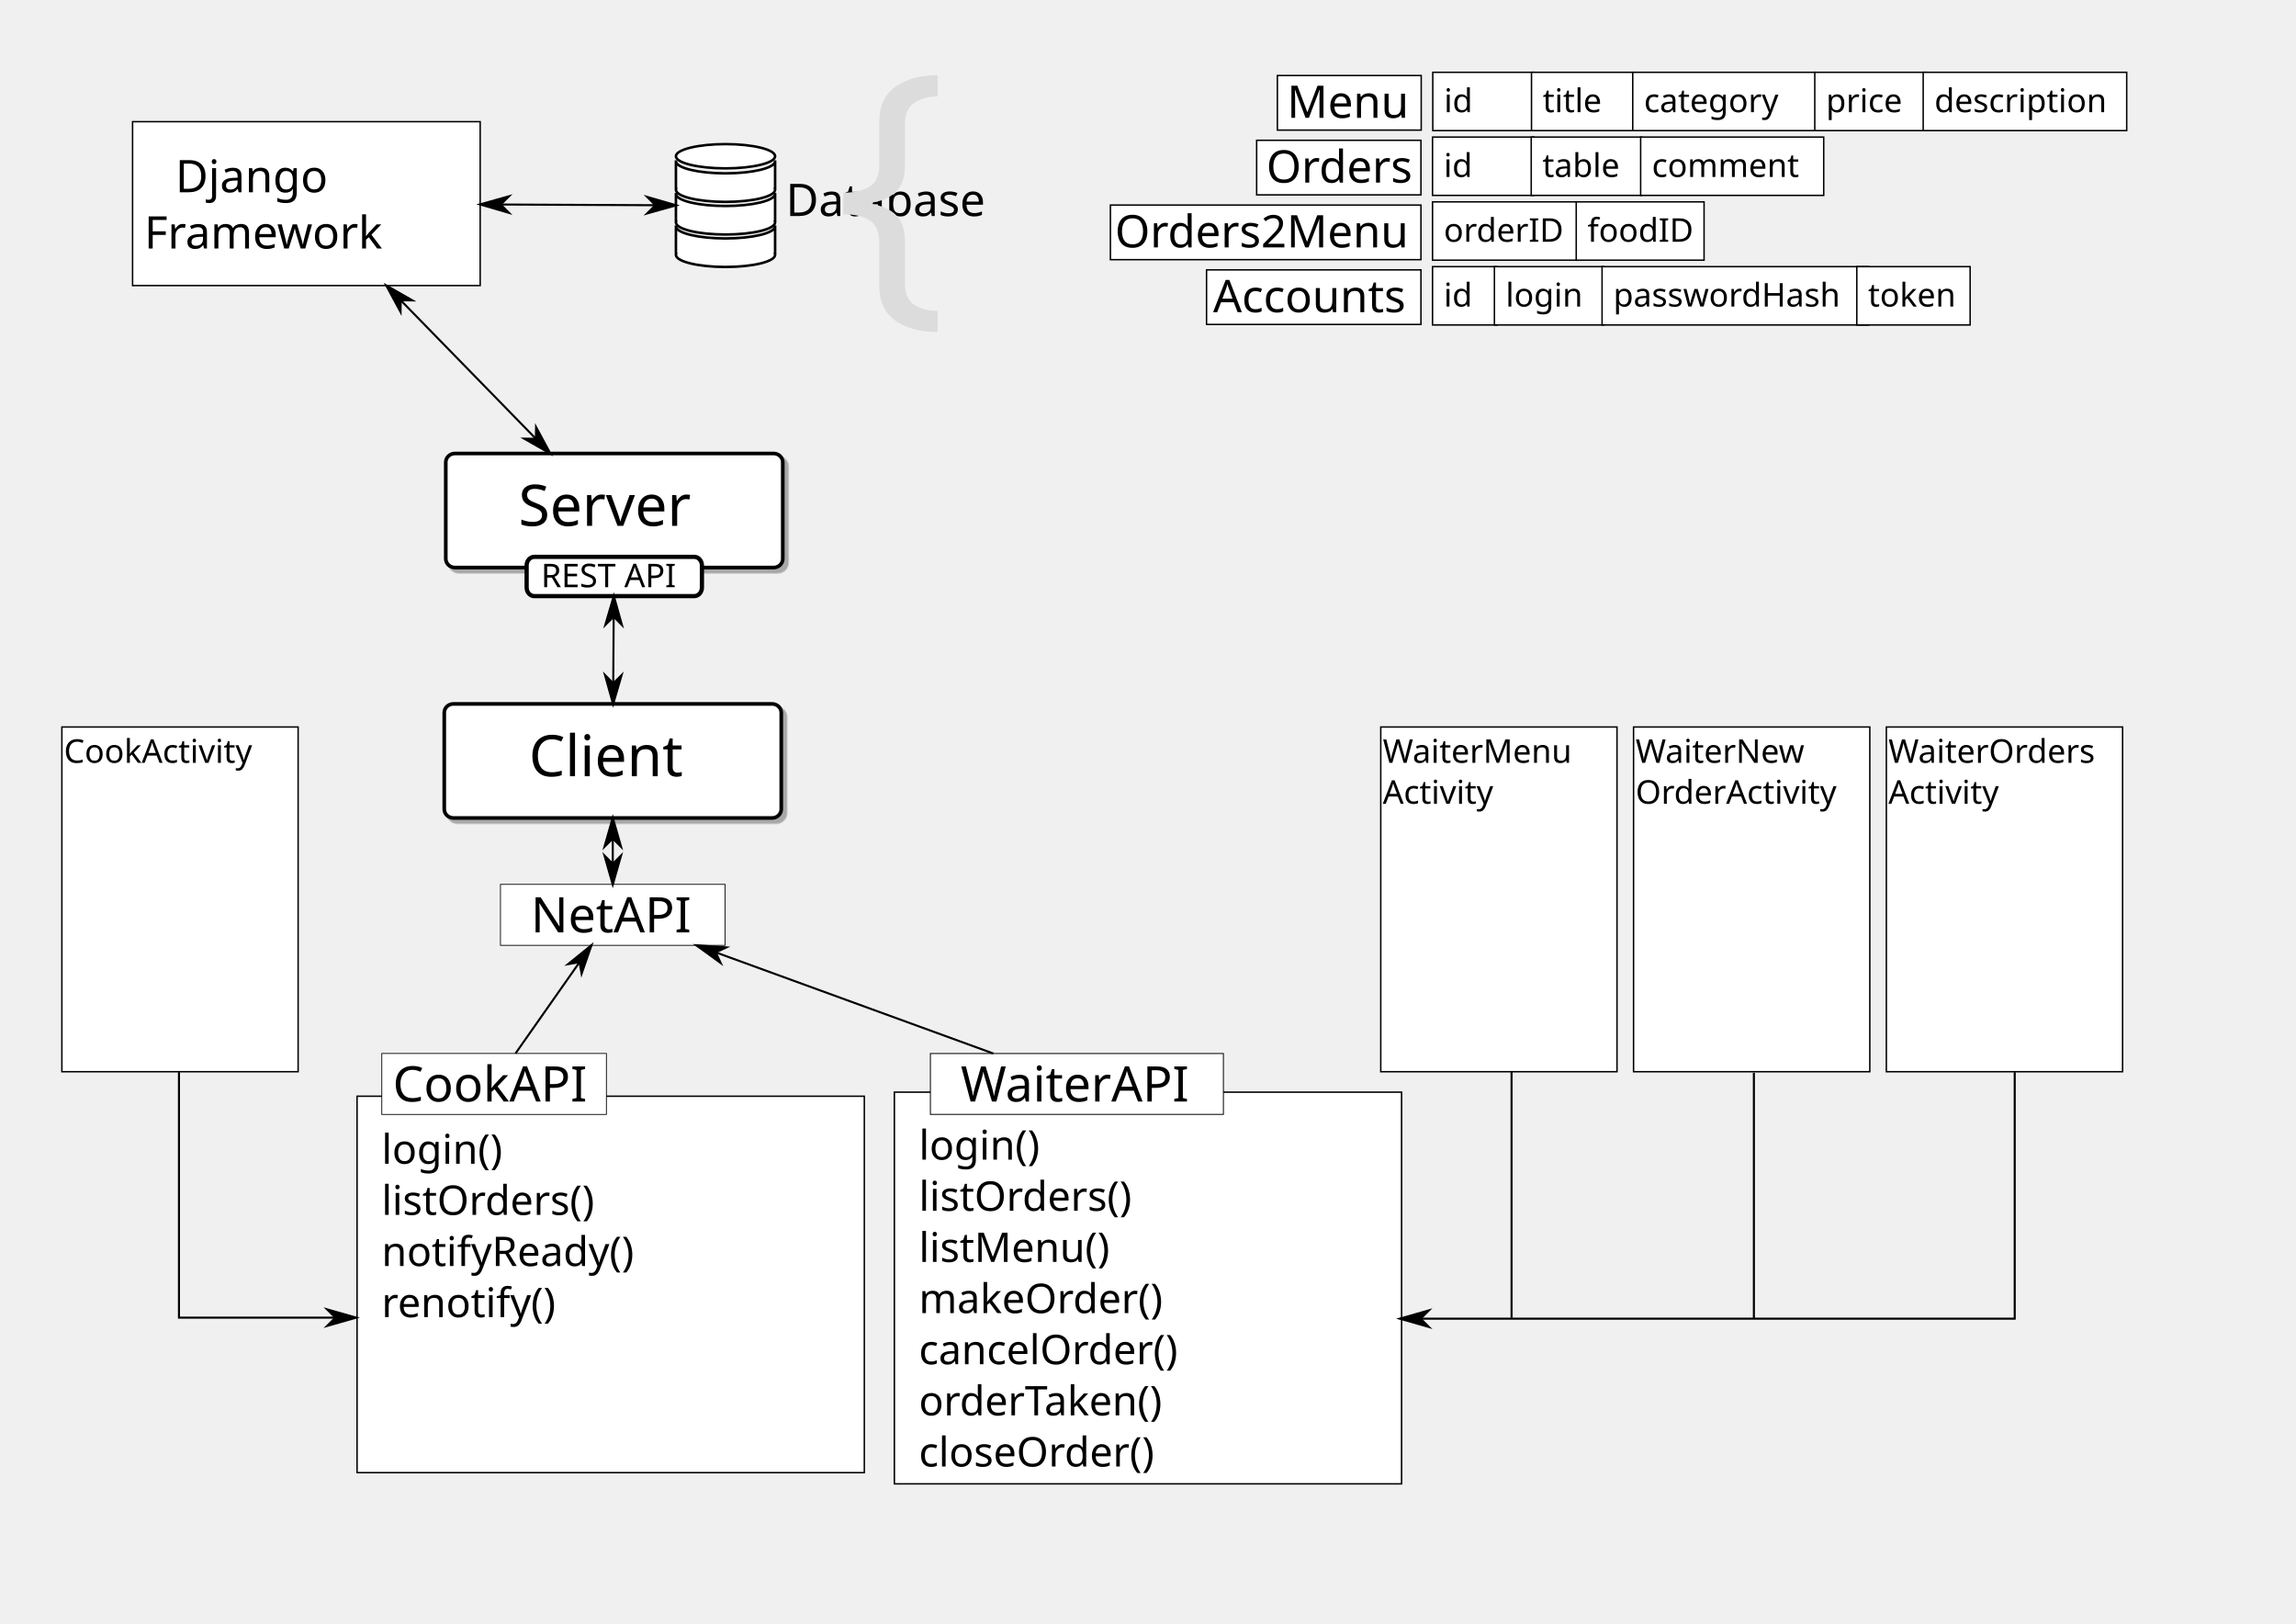
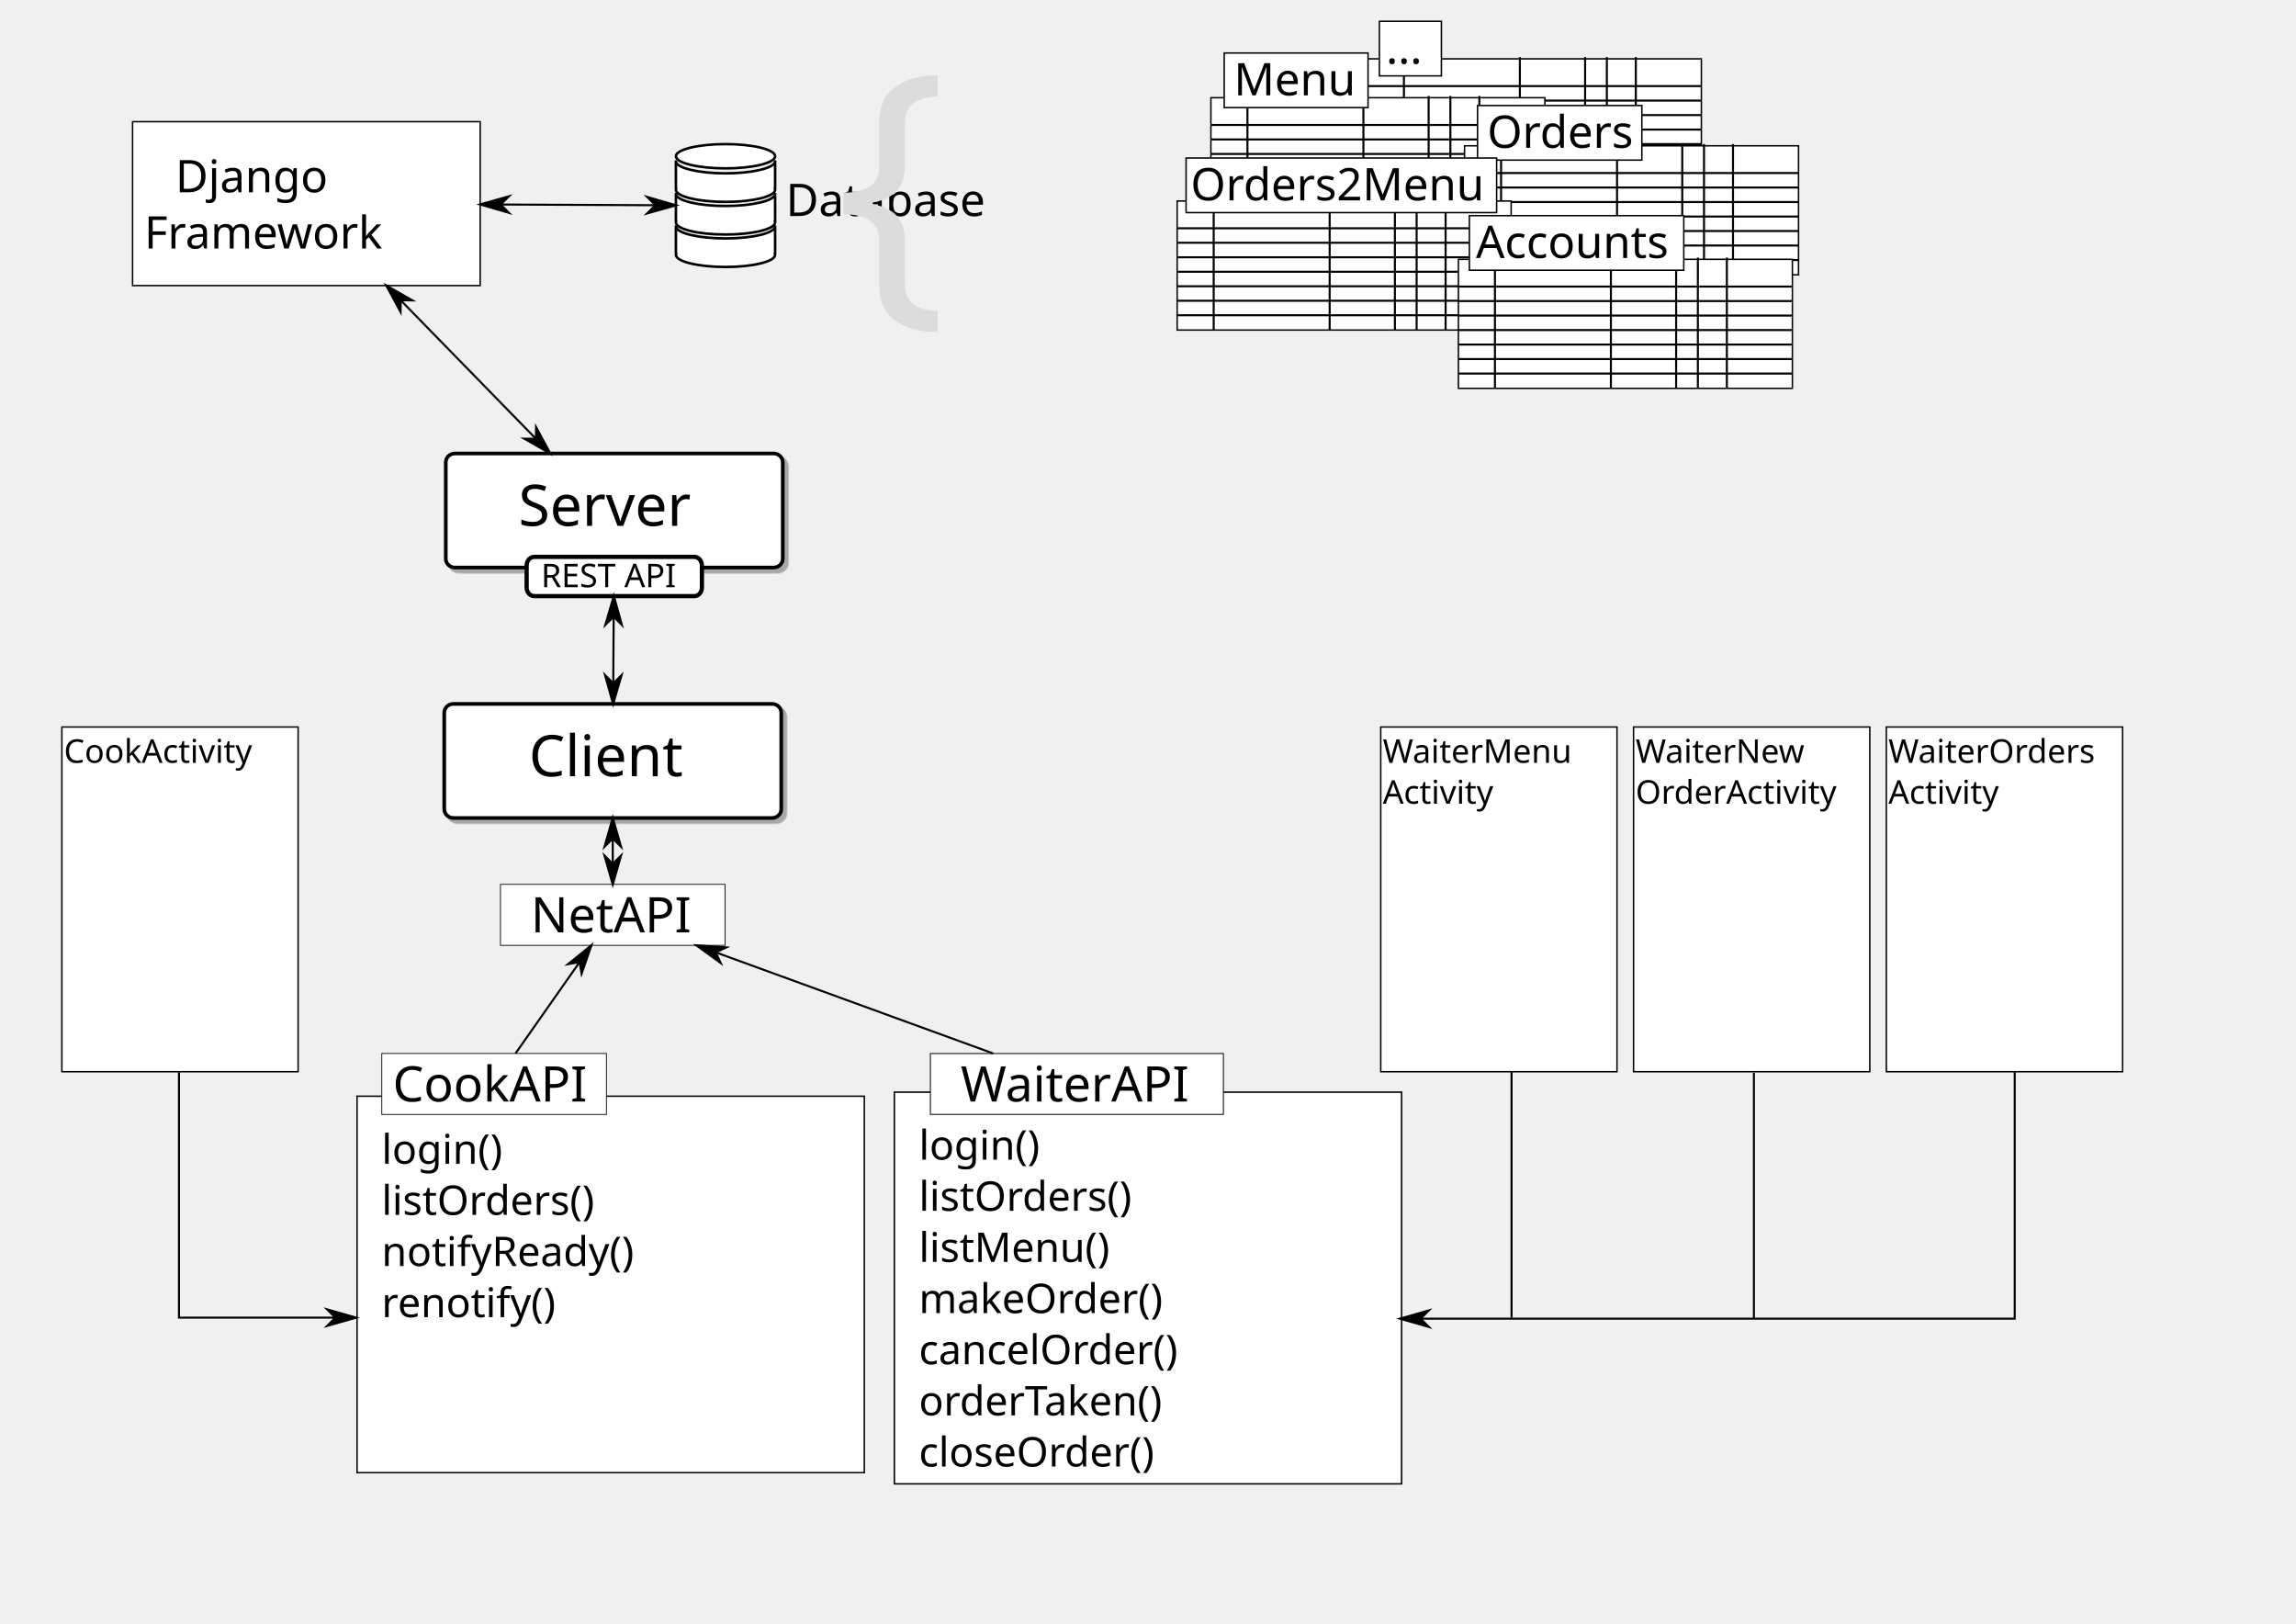
- <svg xmlns="http://www.w3.org/2000/svg" width="297mm" height="210mm" id="svg4394" version="1.1">
+ <svg xmlns="http://www.w3.org/2000/svg" xmlns:xlink="http://www.w3.org/1999/xlink" width="297mm" height="210mm" id="svg4394" version="1.1">
  <defs id="defs4396">
    <marker orient="auto" refY="0.0" refX="0.0" id="Arrow1Lstart" style="overflow:visible">
      <path id="path3855" d="M 0.0,0.0 L 5.0,-5.0 L -12.5,0.0 L 5.0,5.0 L 0.0,0.0 z " style="fill-rule:evenodd;stroke:#000000;stroke-width:1.0pt" transform="scale(0.8) translate(12.5,0)" />
    </marker>
    <marker orient="auto" refY="0.0" refX="0.0" id="Arrow1Lend" style="overflow:visible;">
      <path id="path3858" d="M 0.0,0.0 L 5.0,-5.0 L -12.5,0.0 L 5.0,5.0 L 0.0,0.0 z " style="fill-rule:evenodd;stroke:#000000;stroke-width:1.0pt;" transform="scale(0.8) rotate(180) translate(12.5,0)" />
    </marker>
    <filter id="filter4985" style="color-interpolation-filters:sRGB;">
      <feFlood id="feFlood4987" flood-opacity="0.3" flood-color="rgb(0,0,0)" result="flood" />
      <feComposite id="feComposite4989" in2="SourceGraphic" in="flood" operator="in" result="composite1" />
      <feOffset id="feOffset4991" dx="2" dy="2" result="offset" />
      <feComposite id="feComposite4993" in2="offset" in="SourceGraphic" operator="over" result="composite2" />
    </filter>
    <filter color-interpolation-filters="sRGB" id="filter4985-8">
      <feFlood id="feFlood4987-2" flood-opacity="0.3" flood-color="rgb(0,0,0)" result="flood" />
      <feComposite id="feComposite4989-8" in2="SourceGraphic" in="flood" operator="in" result="composite1" />
      <feOffset id="feOffset4991-5" dx="2" dy="2" result="offset" />
      <feComposite id="feComposite4993-8" in2="offset" in="SourceGraphic" operator="over" result="composite2" />
    </filter>
    <filter color-interpolation-filters="sRGB" id="filter4985-3">
      <feFlood id="feFlood4987-3" flood-opacity="0.3" flood-color="rgb(0,0,0)" result="flood" />
      <feComposite id="feComposite4989-7" in2="SourceGraphic" in="flood" operator="in" result="composite1" />
      <feOffset id="feOffset4991-4" dx="2" dy="2" result="offset" />
      <feComposite id="feComposite4993-3" in2="offset" in="SourceGraphic" operator="over" result="composite2" />
    </filter>
    <filter color-interpolation-filters="sRGB" id="filter4985-3-4">
      <feFlood id="feFlood4987-3-2" flood-opacity="0.3" flood-color="rgb(0,0,0)" result="flood" />
      <feComposite id="feComposite4989-7-0" in2="SourceGraphic" in="flood" operator="in" result="composite1" />
      <feOffset id="feOffset4991-4-2" dx="2" dy="2" result="offset" />
      <feComposite id="feComposite4993-3-9" in2="offset" in="SourceGraphic" operator="over" result="composite2" />
    </filter>
    <filter color-interpolation-filters="sRGB" id="filter4985-2">
      <feFlood id="feFlood4987-4" flood-opacity="0.3" flood-color="rgb(0,0,0)" result="flood" />
      <feComposite id="feComposite4989-5" in2="SourceGraphic" in="flood" operator="in" result="composite1" />
      <feOffset id="feOffset4991-1" dx="2" dy="2" result="offset" />
      <feComposite id="feComposite4993-0" in2="offset" in="SourceGraphic" operator="over" result="composite2" />
    </filter>
  </defs>
  <g id="layer1">
    <g id="g5274" transform="matrix(0.3508889,0,0,0.3486669,174.1735,53.32512)">
      <path transform="matrix(1.039015,0,0,1,-1.370157,-22)" d="m 563,88.094 c 0,9.389 -29.773,17 -66.5,17 -36.727,0 -66.5,-7.611 -66.5,-17 0,-9.389 29.773,-17 66.5,-17 36.727,0 66.5,7.611 66.5,17 z" id="path5150" style="fill:#ffffff;fill-opacity:1;stroke:#000000;stroke-width:3.476;stroke-linejoin:miter;stroke-miterlimit:4;stroke-opacity:1;stroke-dasharray:none" />
      <path id="path5150-1" d="m 445.406,73.594 0,38.5 0.125,0 c -0.077,0.33 -0.125,0.666 -0.125,1 0,9.389 30.934,17 69.094,17 38.16,0 69.094,-7.611 69.094,-17 0,-0.335 -0.047,-0.67 -0.125,-1 l 0.125,0 0,-38.5 -0.062,0 c -1.08,9.157 -31.554,16.5 -69.031,16.5 -37.477,0 -67.952,-7.343 -69.031,-16.5 l -0.062,0 z" style="fill:#ffffff;fill-opacity:1;stroke:#000000;stroke-width:3.543;stroke-linejoin:miter;stroke-miterlimit:4;stroke-opacity:1;stroke-dasharray:none" />
      <path id="path5150-1-8" d="m 445.406,119.344 0,38.5 0.125,0 c -0.077,0.33 -0.125,0.666 -0.125,1 0,9.389 30.934,17 69.094,17 38.16,0 69.094,-7.611 69.094,-17 0,-0.335 -0.047,-0.67 -0.125,-1 l 0.125,0 0,-38.5 -0.062,0 c -1.08,9.157 -31.554,16.5 -69.031,16.5 -37.477,0 -67.952,-7.343 -69.031,-16.5 l -0.062,0 z" style="fill:#ffffff;fill-opacity:1;stroke:#000000;stroke-width:3.543;stroke-linejoin:miter;stroke-miterlimit:4;stroke-opacity:1;stroke-dasharray:none" />
      <path id="path5150-1-8-9" d="m 445.406,164.844 0,38.5 0.125,0 c -0.077,0.33 -0.125,0.666 -0.125,1 0,9.389 30.934,17 69.094,17 38.16,0 69.094,-7.611 69.094,-17 0,-0.335 -0.047,-0.67 -0.125,-1 l 0.125,0 0,-38.5 -0.062,0 c -1.08,9.157 -31.554,16.5 -69.031,16.5 -37.477,0 -67.952,-7.343 -69.031,-16.5 l -0.062,0 z" style="fill:#ffffff;fill-opacity:1;stroke:#000000;stroke-width:3.543;stroke-linejoin:miter;stroke-miterlimit:4;stroke-opacity:1;stroke-dasharray:none" />
    </g>
    <text xml:space="preserve" style="font-size:22px;font-style:normal;font-weight:normal;line-height:125%;letter-spacing:0px;word-spacing:0px;fill:#000000;fill-opacity:1;stroke:none;font-family:Sans" x="384.205" y="105.597" id="text5280">
      <tspan id="tspan5282" x="384.205" y="105.597">Database</tspan>
    </text>
    <g id="g5337" transform="translate(-228.9187,125.8656)">
      <rect ry="4.289" rx="4.486" y="218.215" x="446.12" height="55.759" width="164.759" id="rect4403-1" style="fill:#ffffff;fill-opacity:1;stroke:#000000;stroke-width:1.784;stroke-miterlimit:4;stroke-opacity:1;stroke-dasharray:none;filter:url(#filter4985-2)" />
      <text id="text4915-3" y="253.573" x="487.505" style="font-size:28px;font-style:normal;font-weight:normal;line-height:125%;letter-spacing:0px;word-spacing:0px;fill:#000000;fill-opacity:1;stroke:none;font-family:Sans" xml:space="preserve">
        <tspan y="253.573" x="487.505" id="tspan4917-3">Client</tspan>
      </text>
    </g>
    <g id="g5360" transform="translate(-228.1781,3.456244)">
      <rect ry="4.289" rx="4.486" y="218.215" x="446.12" height="55.759" width="164.759" id="rect4403" style="fill:#ffffff;fill-opacity:1;stroke:#000000;stroke-width:1.784;stroke-miterlimit:4;stroke-opacity:1;stroke-dasharray:none;filter:url(#filter4985)" />
      <text id="text4915" y="253.573" x="481.653" style="font-size:28px;font-style:normal;font-weight:normal;line-height:125%;letter-spacing:0px;word-spacing:0px;fill:#000000;fill-opacity:1;stroke:none;font-family:Sans" xml:space="preserve">
        <tspan y="253.573" x="481.653" id="tspan4917">Server</tspan>
      </text>
      <rect style="fill:#ffffff;fill-opacity:1;stroke:#000000;stroke-width:2.075;stroke-linejoin:miter;stroke-miterlimit:4;stroke-opacity:1;stroke-dasharray:none" id="rect5331" width="85.697" height="19.197" x="485.652" y="268.746" rx="3.751" ry="4.222" />
      <text xml:space="preserve" style="font-size:16px;font-style:normal;font-weight:normal;line-height:125%;letter-spacing:0px;word-spacing:0px;fill:#000000;fill-opacity:1;stroke:none;font-family:Sans" x="492.703" y="283.594" id="text5333">
        <tspan id="tspan5335" x="492.703" y="283.594">REST API</tspan>
      </text>
    </g>
    <g id="g5374" transform="translate(-233.6687,-27.14686)">
      <rect ry="0" rx="0" y="459.44" x="478.346" height="29.808" width="109.808" id="rect5368" style="fill:#ffffff;fill-opacity:1;stroke:#000000;stroke-width:0.4;stroke-linejoin:miter;stroke-miterlimit:4;stroke-opacity:1;stroke-dasharray:none" />
      <text id="text5370" y="482.923" x="493.195" style="font-size:24px;font-style:normal;font-weight:normal;line-height:125%;letter-spacing:0px;word-spacing:0px;fill:#000000;fill-opacity:1;stroke:none;font-family:Sans" xml:space="preserve">
        <tspan y="482.923" x="493.195" id="tspan5372">NetAPI</tspan>
      </text>
    </g>
    <g id="g5510" transform="translate(-316.2469,-215.7187)">
      <rect y="571.094" x="346.5" height="168.5" width="115.5" id="rect5424" style="fill:#ffffff;fill-opacity:1;stroke:#000000;stroke-width:0.709;stroke-linejoin:miter;stroke-miterlimit:4;stroke-opacity:1;stroke-dasharray:none" />
      <text id="text5426" y="588.594" x="347.5" style="font-size:16px;font-style:normal;font-weight:normal;line-height:125%;letter-spacing:0px;word-spacing:0px;fill:#000000;fill-opacity:1;stroke:none;font-family:Sans" xml:space="preserve">
        <tspan y="588.594" x="347.5" id="tspan5428">CookActivity</tspan>
      </text>
    </g>
    <g id="g5515" transform="translate(405.4937,-214.9687)">
      <rect y="570.344" x="516.75" height="168.5" width="115.5" id="rect5424-9" style="fill:#ffffff;fill-opacity:1;stroke:#000000;stroke-width:0.709;stroke-linejoin:miter;stroke-miterlimit:4;stroke-opacity:1;stroke-dasharray:none" />
      <text id="text5426-8" y="587.844" x="517.75" style="font-size:16px;font-style:normal;font-weight:normal;line-height:125%;letter-spacing:0px;word-spacing:0px;fill:#000000;fill-opacity:1;stroke:none;font-family:Sans" xml:space="preserve">
        <tspan y="587.844" x="517.75" id="tspan5428-5">WaiterOrders</tspan>
        <tspan id="tspan5454" y="607.844" x="517.75">Activity</tspan>
      </text>
    </g>
    <g id="g5521" transform="translate(15.80629,-215.9687)">
      <rect y="571.344" x="659.25" height="168.5" width="115.5" id="rect5424-9-4" style="fill:#ffffff;fill-opacity:1;stroke:#000000;stroke-width:0.709;stroke-linejoin:miter;stroke-miterlimit:4;stroke-opacity:1;stroke-dasharray:none" />
      <text id="text5426-8-7" y="588.844" x="660.25" style="font-size:16px;font-style:normal;font-weight:normal;line-height:125%;letter-spacing:0px;word-spacing:0px;fill:#000000;fill-opacity:1;stroke:none;font-family:Sans" xml:space="preserve">
        <tspan y="588.844" x="660.25" id="tspan5428-5-8">WaiterMenu</tspan>
        <tspan id="tspan5454-6" y="608.844" x="660.25">Activity</tspan>
      </text>
    </g>
    <g id="g5527" transform="translate(-1.099964,-216.9687)">
      <rect y="572.344" x="799.75" height="168.5" width="115.5" id="rect5424-9-4-0" style="fill:#ffffff;fill-opacity:1;stroke:#000000;stroke-width:0.709;stroke-linejoin:miter;stroke-miterlimit:4;stroke-opacity:1;stroke-dasharray:none" />
      <text id="text5426-8-7-0" y="589.844" x="800.75" style="font-size:16px;font-style:normal;font-weight:normal;line-height:125%;letter-spacing:0px;word-spacing:0px;fill:#000000;fill-opacity:1;stroke:none;font-family:Sans" xml:space="preserve">
        <tspan y="589.844" x="800.75" id="tspan5428-5-8-6">WaiterNew</tspan>
        <tspan id="tspan5454-6-4" y="609.844" x="800.75">OrderActivity</tspan>
      </text>
    </g>
    <rect style="fill:#ffffff;fill-opacity:1;stroke:#000000;stroke-width:0.709;stroke-linejoin:miter;stroke-miterlimit:4;stroke-opacity:1;stroke-dasharray:none" id="rect5558" width="248" height="184" x="174.569" y="535.86" />
    <g transform="translate(-291.6812,55.51563)" id="g5374-0">
      <rect ry="0" rx="0" y="459.44" x="478.346" height="29.808" width="109.808" id="rect5368-0" style="fill:#ffffff;fill-opacity:1;stroke:#000000;stroke-width:0.4;stroke-linejoin:miter;stroke-miterlimit:4;stroke-opacity:1;stroke-dasharray:none" />
      <text id="text5370-0" y="482.923" x="483.695" style="font-size:24px;font-style:normal;font-weight:normal;line-height:125%;letter-spacing:0px;word-spacing:0px;fill:#000000;fill-opacity:1;stroke:none;font-family:Sans" xml:space="preserve">
        <tspan y="482.923" x="483.695" id="tspan5372-2">CookAPI</tspan>
      </text>
    </g>
    <text xml:space="preserve" style="font-size:20px;font-style:normal;font-weight:normal;line-height:125%;letter-spacing:0px;word-spacing:0px;fill:#000000;fill-opacity:1;stroke:none;font-family:Sans" x="186.569" y="568.86" id="text5560">
      <tspan id="tspan5562" x="186.569" y="568.86">login()</tspan>
      <tspan x="186.569" y="593.86" id="tspan5605">listOrders()</tspan>
      <tspan x="186.569" y="618.86" id="tspan5564">notifyReady()</tspan>
      <tspan x="186.569" y="643.86" id="tspan5603">renotify()</tspan>
    </text>
    <rect style="fill:#ffffff;fill-opacity:1;stroke:#000000;stroke-width:0.723;stroke-linejoin:miter;stroke-miterlimit:4;stroke-opacity:1;stroke-dasharray:none" id="rect5558-3" width="247.986" height="191.467" x="437.257" y="533.867" />
    <g id="g5419" transform="translate(-23.49997,55.51564)">
      <rect ry="0" rx="0" y="459.469" x="478.374" height="29.752" width="143.252" id="rect5368-2" style="fill:#ffffff;fill-opacity:1;stroke:#000000;stroke-width:0.457;stroke-linejoin:miter;stroke-miterlimit:4;stroke-opacity:1;stroke-dasharray:none" />
      <text id="text5370-4" y="482.923" x="493.195" style="font-size:24px;font-style:normal;font-weight:normal;line-height:125%;letter-spacing:0px;word-spacing:0px;fill:#000000;fill-opacity:1;stroke:none;font-family:Sans" xml:space="preserve">
        <tspan y="482.923" x="493.195" id="tspan5372-7">WaiterAPI</tspan>
      </text>
    </g>
    <text xml:space="preserve" style="font-size:20px;font-style:normal;font-weight:normal;line-height:125%;letter-spacing:0px;word-spacing:0px;fill:#000000;fill-opacity:1;stroke:none;font-family:Sans" x="449.25" y="566.86" id="text5560-7">
      <tspan id="tspan5562-5" x="449.25" y="566.86">login()</tspan>
      <tspan x="449.25" y="591.86" id="tspan5597">listOrders()</tspan>
      <tspan x="449.25" y="616.86" id="tspan5595">listMenu()</tspan>
      <tspan x="449.25" y="641.86" id="tspan5599">makeOrder()</tspan>
      <tspan x="449.25" y="666.86" id="tspan5646">cancelOrder()</tspan>
      <tspan x="449.25" y="691.86" id="tspan5648">orderTaken()</tspan>
      <tspan x="449.25" y="716.86" id="tspan5593">closeOrder()</tspan>
    </text>
-     <g id="g6242" transform="translate(125,17.5)">
-       <g id="g6216">
-         <g id="g5875" transform="translate(6,0)">
-           <rect y="19.412" x="493.514" height="26.682" width="70.322" id="rect5652" style="fill:#ffffff;fill-opacity:1;stroke:#000000;stroke-width:0.709;stroke-linejoin:miter;stroke-miterlimit:4;stroke-opacity:1;stroke-dasharray:none" />
-           <text id="text5654" y="40.104" x="498.231" style="font-size:22px;font-style:normal;font-weight:normal;line-height:125%;letter-spacing:0px;word-spacing:0px;fill:#000000;fill-opacity:1;stroke:none;font-family:Sans" xml:space="preserve">
-             <tspan y="40.104" x="498.231" id="tspan5656">Menu</tspan>
-           </text>
-         </g>
-         <g id="g5870">
-           <rect y="17.844" x="575.5" height="28.5" width="49.5" id="rect5745" style="fill:#ffffff;fill-opacity:1;stroke:#000000;stroke-width:0.709;stroke-linejoin:miter;stroke-miterlimit:4;stroke-opacity:1;stroke-dasharray:none" />
-           <text id="text5747" y="37.344" x="581" style="font-size:16px;font-style:normal;font-weight:normal;line-height:125%;letter-spacing:0px;word-spacing:0px;fill:#000000;fill-opacity:1;stroke:none;font-family:Sans" xml:space="preserve">
-             <tspan y="37.344" x="581" id="tspan5749">id</tspan>
-           </text>
-         </g>
-         <g id="g5850">
-           <rect y="17.844" x="623.75" height="28.5" width="49.5" id="rect5745-0" style="fill:#ffffff;fill-opacity:1;stroke:#000000;stroke-width:0.709;stroke-linejoin:miter;stroke-miterlimit:4;stroke-opacity:1;stroke-dasharray:none" />
-           <text id="text5747-1" y="37.344" x="629.25" style="font-size:16px;font-style:normal;font-weight:normal;line-height:125%;letter-spacing:0px;word-spacing:0px;fill:#000000;fill-opacity:1;stroke:none;font-family:Sans" xml:space="preserve">
-             <tspan y="37.344" x="629.25" id="tspan5749-5">title</tspan>
-           </text>
-         </g>
-         <g id="g5855">
-           <rect y="17.844" x="673.25" height="28.5" width="89.5" id="rect5745-0-9" style="fill:#ffffff;fill-opacity:1;stroke:#000000;stroke-width:0.709;stroke-linejoin:miter;stroke-miterlimit:4;stroke-opacity:1;stroke-dasharray:none" />
-           <text id="text5747-1-7" y="37.344" x="678.75" style="font-size:16px;font-style:normal;font-weight:normal;line-height:125%;letter-spacing:0px;word-spacing:0px;fill:#000000;fill-opacity:1;stroke:none;font-family:Sans" xml:space="preserve">
-             <tspan y="37.344" x="678.75" id="tspan5749-5-0">category</tspan>
-           </text>
-         </g>
-         <g id="g5860">
-           <rect y="17.844" x="762.25" height="28.5" width="54.5" id="rect5745-0-9-6" style="fill:#ffffff;fill-opacity:1;stroke:#000000;stroke-width:0.709;stroke-linejoin:miter;stroke-miterlimit:4;stroke-opacity:1;stroke-dasharray:none" />
-           <text id="text5747-1-7-2" y="37.344" x="767.75" style="font-size:16px;font-style:normal;font-weight:normal;line-height:125%;letter-spacing:0px;word-spacing:0px;fill:#000000;fill-opacity:1;stroke:none;font-family:Sans" xml:space="preserve">
-             <tspan y="37.344" x="767.75" id="tspan5749-5-0-8">price</tspan>
-           </text>
-         </g>
-         <g id="g5865">
-           <rect y="17.844" x="815.25" height="28.5" width="99.5" id="rect5745-0-9-9" style="fill:#ffffff;fill-opacity:1;stroke:#000000;stroke-width:0.709;stroke-linejoin:miter;stroke-miterlimit:4;stroke-opacity:1;stroke-dasharray:none" />
-           <text id="text5747-1-7-5" y="37.344" x="820.75" style="font-size:16px;font-style:normal;font-weight:normal;line-height:125%;letter-spacing:0px;word-spacing:0px;fill:#000000;fill-opacity:1;stroke:none;font-family:Sans" xml:space="preserve">
-             <tspan y="37.344" x="820.75" id="tspan5749-5-0-0">description</tspan>
-           </text>
-         </g>
-       </g>
-       <g transform="translate(0,-0.833313)" id="g6198">
-         <g id="g5875-2" transform="translate(-4.131771,32.5)">
-           <rect y="19.412" x="493.514" height="26.682" width="80.322" id="rect5652-7" style="fill:#ffffff;fill-opacity:1;stroke:#000000;stroke-width:0.709;stroke-linejoin:miter;stroke-miterlimit:4;stroke-opacity:1;stroke-dasharray:none" />
-           <text id="text5654-2" y="40.104" x="498.231" style="font-size:22px;font-style:normal;font-weight:normal;line-height:125%;letter-spacing:0px;word-spacing:0px;fill:#000000;fill-opacity:1;stroke:none;font-family:Sans" xml:space="preserve">
-             <tspan y="40.104" x="498.231" id="tspan5656-8">Orders</tspan>
-           </text>
-         </g>
-         <g transform="translate(-0.131771,32.5)" id="g5870-1">
-           <rect y="17.844" x="575.5" height="28.5" width="49.5" id="rect5745-7" style="fill:#ffffff;fill-opacity:1;stroke:#000000;stroke-width:0.709;stroke-linejoin:miter;stroke-miterlimit:4;stroke-opacity:1;stroke-dasharray:none" />
-           <text id="text5747-7" y="37.344" x="581" style="font-size:16px;font-style:normal;font-weight:normal;line-height:125%;letter-spacing:0px;word-spacing:0px;fill:#000000;fill-opacity:1;stroke:none;font-family:Sans" xml:space="preserve">
-             <tspan y="37.344" x="581" id="tspan5749-9">id</tspan>
-           </text>
-         </g>
-         <g transform="translate(-0.131771,32.5)" id="g5850-7">
-           <rect y="17.844" x="623.75" height="28.5" width="54" id="rect5745-0-98" style="fill:#ffffff;fill-opacity:1;stroke:#000000;stroke-width:0.709;stroke-linejoin:miter;stroke-miterlimit:4;stroke-opacity:1;stroke-dasharray:none" />
-           <text id="text5747-1-8" y="37.344" x="629.25" style="font-size:16px;font-style:normal;font-weight:normal;line-height:125%;letter-spacing:0px;word-spacing:0px;fill:#000000;fill-opacity:1;stroke:none;font-family:Sans" xml:space="preserve">
-             <tspan y="37.344" x="629.25" id="tspan5749-5-9">table</tspan>
-           </text>
-         </g>
-         <g transform="translate(3.868229,32.5)" id="g5855-8">
-           <rect y="17.844" x="673.25" height="28.5" width="89.5" id="rect5745-0-9-0" style="fill:#ffffff;fill-opacity:1;stroke:#000000;stroke-width:0.709;stroke-linejoin:miter;stroke-miterlimit:4;stroke-opacity:1;stroke-dasharray:none" />
-           <text id="text5747-1-7-52" y="37.344" x="678.75" style="font-size:16px;font-style:normal;font-weight:normal;line-height:125%;letter-spacing:0px;word-spacing:0px;fill:#000000;fill-opacity:1;stroke:none;font-family:Sans" xml:space="preserve">
-             <tspan y="37.344" x="678.75" id="tspan5749-5-0-02">comment</tspan>
-           </text>
-         </g>
-       </g>
-       <g transform="translate(0,-0.666687)" id="g6184">
-         <g id="g5875-2-8" transform="translate(-4.131805,64)">
-           <rect y="19.412" x="422.014" height="26.682" width="151.822" id="rect5652-7-0" style="fill:#ffffff;fill-opacity:1;stroke:#000000;stroke-width:0.709;stroke-linejoin:miter;stroke-miterlimit:4;stroke-opacity:1;stroke-dasharray:none" />
-           <text id="text5654-2-0" y="40.104" x="424.231" style="font-size:22px;font-style:normal;font-weight:normal;line-height:125%;letter-spacing:0px;word-spacing:0px;fill:#000000;fill-opacity:1;stroke:none;font-family:Sans" xml:space="preserve">
-             <tspan y="40.104" x="424.231" id="tspan5656-8-0">Orders2Menu</tspan>
-           </text>
-         </g>
-         <g transform="translate(-0.131805,64)" id="g5870-1-4">
-           <rect y="17.844" x="575.5" height="28.5" width="71" id="rect5745-7-7" style="fill:#ffffff;fill-opacity:1;stroke:#000000;stroke-width:0.709;stroke-linejoin:miter;stroke-miterlimit:4;stroke-opacity:1;stroke-dasharray:none" />
-           <text id="text5747-7-5" y="37.344" x="581" style="font-size:16px;font-style:normal;font-weight:normal;line-height:125%;letter-spacing:0px;word-spacing:0px;fill:#000000;fill-opacity:1;stroke:none;font-family:Sans" xml:space="preserve">
-             <tspan y="37.344" x="581" id="tspan5749-9-3">orderID</tspan>
-           </text>
-         </g>
-         <g transform="translate(21.8682,64)" id="g5850-7-1">
-           <rect y="17.844" x="623.75" height="28.5" width="62.5" id="rect5745-0-98-4" style="fill:#ffffff;fill-opacity:1;stroke:#000000;stroke-width:0.709;stroke-linejoin:miter;stroke-miterlimit:4;stroke-opacity:1;stroke-dasharray:none" />
-           <text id="text5747-1-8-2" y="37.344" x="629.25" style="font-size:16px;font-style:normal;font-weight:normal;line-height:125%;letter-spacing:0px;word-spacing:0px;fill:#000000;fill-opacity:1;stroke:none;font-family:Sans" xml:space="preserve">
-             <tspan y="37.344" x="629.25" id="tspan5749-5-9-0">foodID</tspan>
-           </text>
-         </g>
-       </g>
-       <g id="g6162">
-         <g id="g5875-2-8-4" transform="translate(-4.13179,95)">
-           <rect y="19.412" x="469.014" height="26.682" width="104.822" id="rect5652-7-0-8" style="fill:#ffffff;fill-opacity:1;stroke:#000000;stroke-width:0.709;stroke-linejoin:miter;stroke-miterlimit:4;stroke-opacity:1;stroke-dasharray:none" />
-           <text id="text5654-2-0-2" y="40.104" x="472.231" style="font-size:22px;font-style:normal;font-weight:normal;line-height:125%;letter-spacing:0px;word-spacing:0px;fill:#000000;fill-opacity:1;stroke:none;font-family:Sans" xml:space="preserve">
-             <tspan y="40.104" x="472.231" id="tspan5656-8-0-2">Accounts</tspan>
-           </text>
-         </g>
-         <g transform="translate(-0.13179,95)" id="g5870-1-4-0">
-           <rect y="17.844" x="575.5" height="28.5" width="31.5" id="rect5745-7-7-2" style="fill:#ffffff;fill-opacity:1;stroke:#000000;stroke-width:0.709;stroke-linejoin:miter;stroke-miterlimit:4;stroke-opacity:1;stroke-dasharray:none" />
-           <text id="text5747-7-5-4" y="37.344" x="581" style="font-size:16px;font-style:normal;font-weight:normal;line-height:125%;letter-spacing:0px;word-spacing:0px;fill:#000000;fill-opacity:1;stroke:none;font-family:Sans" xml:space="preserve">
-             <tspan y="37.344" x="581" id="tspan5749-9-3-5">id</tspan>
-           </text>
-         </g>
-         <g transform="translate(-18.13179,95)" id="g5850-7-1-8">
-           <rect y="17.844" x="623.75" height="28.5" width="53.5" id="rect5745-0-98-4-4" style="fill:#ffffff;fill-opacity:1;stroke:#000000;stroke-width:0.709;stroke-linejoin:miter;stroke-miterlimit:4;stroke-opacity:1;stroke-dasharray:none" />
-           <text id="text5747-1-8-2-0" y="37.344" x="629.25" style="font-size:16px;font-style:normal;font-weight:normal;line-height:125%;letter-spacing:0px;word-spacing:0px;fill:#000000;fill-opacity:1;stroke:none;font-family:Sans" xml:space="preserve">
-             <tspan y="37.344" x="629.25" id="tspan5749-5-9-0-8">login</tspan>
-           </text>
-         </g>
-         <g transform="translate(34.5,95)" id="g5850-7-1-8-4">
-           <rect y="17.844" x="623.75" height="28.5" width="130.407" id="rect5745-0-98-4-4-2" style="fill:#ffffff;fill-opacity:1;stroke:#000000;stroke-width:0.709;stroke-linejoin:miter;stroke-miterlimit:4;stroke-opacity:1;stroke-dasharray:none" />
-           <text id="text5747-1-8-2-0-5" y="37.344" x="629.25" style="font-size:16px;font-style:normal;font-weight:normal;line-height:125%;letter-spacing:0px;word-spacing:0px;fill:#000000;fill-opacity:1;stroke:none;font-family:Sans" xml:space="preserve">
-             <tspan y="37.344" x="629.25" id="tspan5749-5-9-0-8-4">passwordHash</tspan>
-           </text>
-         </g>
-         <g transform="translate(159.0466,95)" id="g5850-7-1-8-4-5">
-           <rect y="17.844" x="623.75" height="28.5" width="55.407" id="rect5745-0-98-4-4-2-2" style="fill:#ffffff;fill-opacity:1;stroke:#000000;stroke-width:0.709;stroke-linejoin:miter;stroke-miterlimit:4;stroke-opacity:1;stroke-dasharray:none" />
-           <text id="text5747-1-8-2-0-5-2" y="37.344" x="629.25" style="font-size:16px;font-style:normal;font-weight:normal;line-height:125%;letter-spacing:0px;word-spacing:0px;fill:#000000;fill-opacity:1;stroke:none;font-family:Sans" xml:space="preserve">
-             <tspan y="37.344" x="629.25" id="tspan5749-5-9-0-8-4-8">token</tspan>
-           </text>
-         </g>
-       </g>
-     </g>
    <g id="g6356" transform="translate(-42,0)">
      <rect y="59.479" x="106.819" height="80.115" width="169.94" id="rect6329" style="fill:#ffffff;fill-opacity:1;stroke:#000000;stroke-width:0.709;stroke-linejoin:miter;stroke-miterlimit:4;stroke-opacity:1;stroke-dasharray:none" />
      <text id="text6331" y="93.988" x="190.753" style="font-size:22px;font-style:normal;font-weight:normal;text-align:center;line-height:125%;letter-spacing:0px;word-spacing:0px;text-anchor:middle;fill:#000000;fill-opacity:1;stroke:none;font-family:Sans" xml:space="preserve">
        <tspan y="93.988" x="190.753" id="tspan6333">Django</tspan>
        <tspan id="tspan6335" y="121.488" x="190.753">Framework</tspan>
      </text>
    </g>
    <path style="fill:none;stroke:#000000;stroke-width:1px;stroke-linecap:butt;stroke-linejoin:miter;stroke-opacity:1;marker-start:url(#Arrow1Lstart);marker-end:url(#Arrow1Lend)" d="m 300.086,291.399 -0.33,52.682" id="path6362" />
    <path style="fill:none;stroke:#000000;stroke-width:0.999;stroke-linecap:butt;stroke-linejoin:miter;stroke-miterlimit:4;stroke-opacity:1;stroke-dasharray:none;marker-start:url(#Arrow1Lstart)" d="m 289.122,462.102 -37.093,52.854" id="path6744" />
    <path style="fill:none;stroke:#000000;stroke-width:0.999;stroke-linecap:butt;stroke-linejoin:miter;stroke-miterlimit:4;stroke-opacity:1;stroke-dasharray:none;marker-start:url(#Arrow1Lstart)" d="m 340.495,462.102 145.169,52.882" id="path6930" />
    <path style="fill:none;stroke:#000000;stroke-width:0.999;stroke-linecap:butt;stroke-linejoin:miter;stroke-opacity:1;stroke-miterlimit:4;stroke-dasharray:none;marker-end:url(#Arrow1Lend)" d="m 87.5,524.094 0,120 86.5,0" id="path7120" />
    <path style="fill:none;stroke:#000000;stroke-width:0.999;stroke-linecap:butt;stroke-linejoin:miter;stroke-opacity:1;stroke-miterlimit:4;stroke-dasharray:none;marker-end:url(#Arrow1Lend)" d="m 985,524.094 0,120.5 -300.5,0" id="path7306" />
    <path style="fill:none;stroke:#000000;stroke-width:1px;stroke-linecap:butt;stroke-linejoin:miter;stroke-opacity:1" d="m 857.48,524.409 0,120.185" id="path7492" />
    <path style="fill:none;stroke:#000000;stroke-width:1px;stroke-linecap:butt;stroke-linejoin:miter;stroke-opacity:1" d="M 739,524.002 739,644.187" id="path7492-6" />
    <path style="fill:none;stroke:#000000;stroke-width:0.999;stroke-linecap:butt;stroke-linejoin:miter;stroke-miterlimit:4;stroke-opacity:1;stroke-dasharray:none;marker-start:url(#Arrow1Lstart);marker-end:url(#Arrow1Lend)" d="m 234.759,99.924 95.702,0.437" id="path7521" />
    <path style="fill:none;stroke:#000000;stroke-width:0.999;stroke-linecap:butt;stroke-linejoin:miter;stroke-miterlimit:4;stroke-opacity:1;stroke-dasharray:none;marker-start:url(#Arrow1Lstart);marker-end:url(#Arrow1Lend)" d="m 299.581,432.293 -10e-6,-32.454" id="path7891" />
    <path style="fill:none;stroke:#000000;stroke-width:0.999;stroke-linecap:butt;stroke-linejoin:miter;stroke-miterlimit:4;stroke-opacity:1;stroke-dasharray:none;marker-start:url(#Arrow1Lstart);marker-end:url(#Arrow1Lend)" d="m 188.895,139.594 80.128,82.078" id="path8261" />
    <text xml:space="preserve" style="font-size:144px;font-style:normal;font-weight:normal;text-align:center;line-height:125%;letter-spacing:0px;word-spacing:0px;text-anchor:middle;fill:#dcdcdc;fill-opacity:1;stroke:none;font-family:Sans" x="529.242" y="139.594" id="text8631">
      <tspan id="tspan8633" x="529.242" y="139.594">{</tspan>
    </text>
+     <g id="g4486" transform="translate(6.5,-158.5)">
+       <use height="744.094" width="1052.362" transform="translate(-51,60.5)" id="use4484" xlink:href="#use4428" y="0" x="0" />
+       <g id="g4476" transform="translate(198.8682,149.5)">
+         <rect y="19.412" x="469.014" height="26.682" width="30.322" id="rect4478" style="fill:#ffffff;fill-opacity:1;stroke:#000000;stroke-width:0.709;stroke-linejoin:miter;stroke-miterlimit:4;stroke-opacity:1;stroke-dasharray:none" />
+         <text id="text4480" y="40.104" x="472.231" style="font-size:22px;font-style:normal;font-weight:normal;line-height:125%;letter-spacing:0px;word-spacing:0px;fill:#000000;fill-opacity:1;stroke:none;font-family:Sans" xml:space="preserve">
+           <tspan y="40.104" x="472.231" id="tspan4482">...</tspan>
+         </text>
+       </g>
+     </g>
+     <g id="g4430" transform="translate(-9,15.5)">
+       <g transform="translate(-108,-42.5)" id="g4409">
+         <rect style="fill:#ffffff;fill-opacity:1;stroke:#000000;stroke-width:0.709;stroke-linejoin:miter;stroke-miterlimit:4;stroke-opacity:1;stroke-dasharray:none" id="rect3571" width="163.29" height="63.071" x="709.016" y="74.764" />
+         <path style="fill:none;stroke:#000000;stroke-width:1px;stroke-linecap:butt;stroke-linejoin:miter;stroke-opacity:1" d="m 709.161,88.083 162.998,0" id="path4353" />
+         <path style="fill:none;stroke:#000000;stroke-width:1px;stroke-linecap:butt;stroke-linejoin:miter;stroke-opacity:1" d="m 709.161,102.256 163,0" id="path4353-3" />
+         <path style="fill:none;stroke:#000000;stroke-width:1px;stroke-linecap:butt;stroke-linejoin:miter;stroke-opacity:1" d="m 709.161,95.169 163,0" id="path4353-3-6" />
+         <path id="path4391" d="m 709.161,109.343 163,0" style="fill:none;stroke:#000000;stroke-width:1px;stroke-linecap:butt;stroke-linejoin:miter;stroke-opacity:1" />
+         <path style="fill:none;stroke:#000000;stroke-width:1px;stroke-linecap:butt;stroke-linejoin:miter;stroke-opacity:1" d="m 709.161,116.429 163,0" id="path4393" />
+         <path id="path4395" d="m 709.161,123.516 163,0" style="fill:none;stroke:#000000;stroke-width:1px;stroke-linecap:butt;stroke-linejoin:miter;stroke-opacity:1" />
+         <path style="fill:none;stroke:#000000;stroke-width:1px;stroke-linecap:butt;stroke-linejoin:miter;stroke-opacity:1" d="m 709.161,130.602 163,0" id="path4397" />
+         <path style="fill:none;stroke:#000000;stroke-width:1px;stroke-linecap:butt;stroke-linejoin:miter;stroke-opacity:1" d="m 726.878,137.689 0,-63.78" id="path4399" />
+         <path id="path4401" d="m 783.571,137.689 0,-63.78" style="fill:none;stroke:#000000;stroke-width:1px;stroke-linecap:butt;stroke-linejoin:miter;stroke-opacity:1" />
+         <path style="fill:none;stroke:#000000;stroke-width:1px;stroke-linecap:butt;stroke-linejoin:miter;stroke-opacity:1" d="m 815.461,137.689 0,-63.78" id="path4403" />
+         <path id="path4405" d="m 826.091,137.689 0,-63.78" style="fill:none;stroke:#000000;stroke-width:1px;stroke-linecap:butt;stroke-linejoin:miter;stroke-opacity:1" />
+         <path style="fill:none;stroke:#000000;stroke-width:1px;stroke-linecap:butt;stroke-linejoin:miter;stroke-opacity:1" d="m 840.264,137.689 0,-63.78" id="path4407" />
+       </g>
+       <g transform="translate(114,-9)" id="g5875">
+         <rect style="fill:#ffffff;fill-opacity:1;stroke:#000000;stroke-width:0.709;stroke-linejoin:miter;stroke-miterlimit:4;stroke-opacity:1;stroke-dasharray:none" id="rect5652" width="70.322" height="26.682" x="493.514" y="19.412" />
+         <text xml:space="preserve" style="font-size:22px;font-style:normal;font-weight:normal;line-height:125%;letter-spacing:0px;word-spacing:0px;fill:#000000;fill-opacity:1;stroke:none;font-family:Sans" x="498.231" y="40.104" id="text5654">
+           <tspan id="tspan5656" x="498.231" y="40.104">Menu</tspan>
+         </text>
+       </g>
+     </g>
+     <g id="g4464" transform="translate(77,-77.5)">
+       <use height="744.094" width="1052.362" transform="translate(38,116.5)" id="use4424" xlink:href="#g4409" y="0" x="0" />
+       <g transform="translate(151.8682,109.6667)" id="g5875-2">
+         <rect style="fill:#ffffff;fill-opacity:1;stroke:#000000;stroke-width:0.709;stroke-linejoin:miter;stroke-miterlimit:4;stroke-opacity:1;stroke-dasharray:none" id="rect5652-7" width="80.322" height="26.682" x="493.514" y="19.412" />
+         <text xml:space="preserve" style="font-size:22px;font-style:normal;font-weight:normal;line-height:125%;letter-spacing:0px;word-spacing:0px;fill:#000000;fill-opacity:1;stroke:none;font-family:Sans" x="498.231" y="40.104" id="text5654-2">
+           <tspan id="tspan5656-8" x="498.231" y="40.104">Orders</tspan>
+         </text>
+       </g>
+     </g>
+     <g id="g4450" transform="translate(-215,37)">
+       <use height="744.094" width="1052.362" transform="translate(189.5,29)" id="use4426" xlink:href="#g4409" y="0" x="0" />
+       <g transform="translate(372.8682,20.83331)" id="g5875-2-8">
+         <rect style="fill:#ffffff;fill-opacity:1;stroke:#000000;stroke-width:0.709;stroke-linejoin:miter;stroke-miterlimit:4;stroke-opacity:1;stroke-dasharray:none" id="rect5652-7-0" width="151.822" height="26.682" x="422.014" y="19.412" />
+         <text xml:space="preserve" style="font-size:22px;font-style:normal;font-weight:normal;line-height:125%;letter-spacing:0px;word-spacing:0px;fill:#000000;fill-opacity:1;stroke:none;font-family:Sans" x="424.231" y="40.104" id="text5654-2-0">
+           <tspan id="tspan5656-8-0" x="424.231" y="40.104">Orders2Menu</tspan>
+         </text>
+       </g>
+     </g>
+     <use x="0" y="0" xlink:href="#g4409" id="use4428" transform="translate(112,94.5)" width="1052.362" height="744.094" />
+     <g id="g5875-2-8-4" transform="translate(249.3682,86)">
+       <rect y="19.412" x="469.014" height="26.682" width="104.822" id="rect5652-7-0-8" style="fill:#ffffff;fill-opacity:1;stroke:#000000;stroke-width:0.709;stroke-linejoin:miter;stroke-miterlimit:4;stroke-opacity:1;stroke-dasharray:none" />
+       <text id="text5654-2-0-2" y="40.104" x="472.231" style="font-size:22px;font-style:normal;font-weight:normal;line-height:125%;letter-spacing:0px;word-spacing:0px;fill:#000000;fill-opacity:1;stroke:none;font-family:Sans" xml:space="preserve">
+         <tspan y="40.104" x="472.231" id="tspan5656-8-0-2">Accounts</tspan>
+       </text>
+     </g>
  </g>
</svg>
